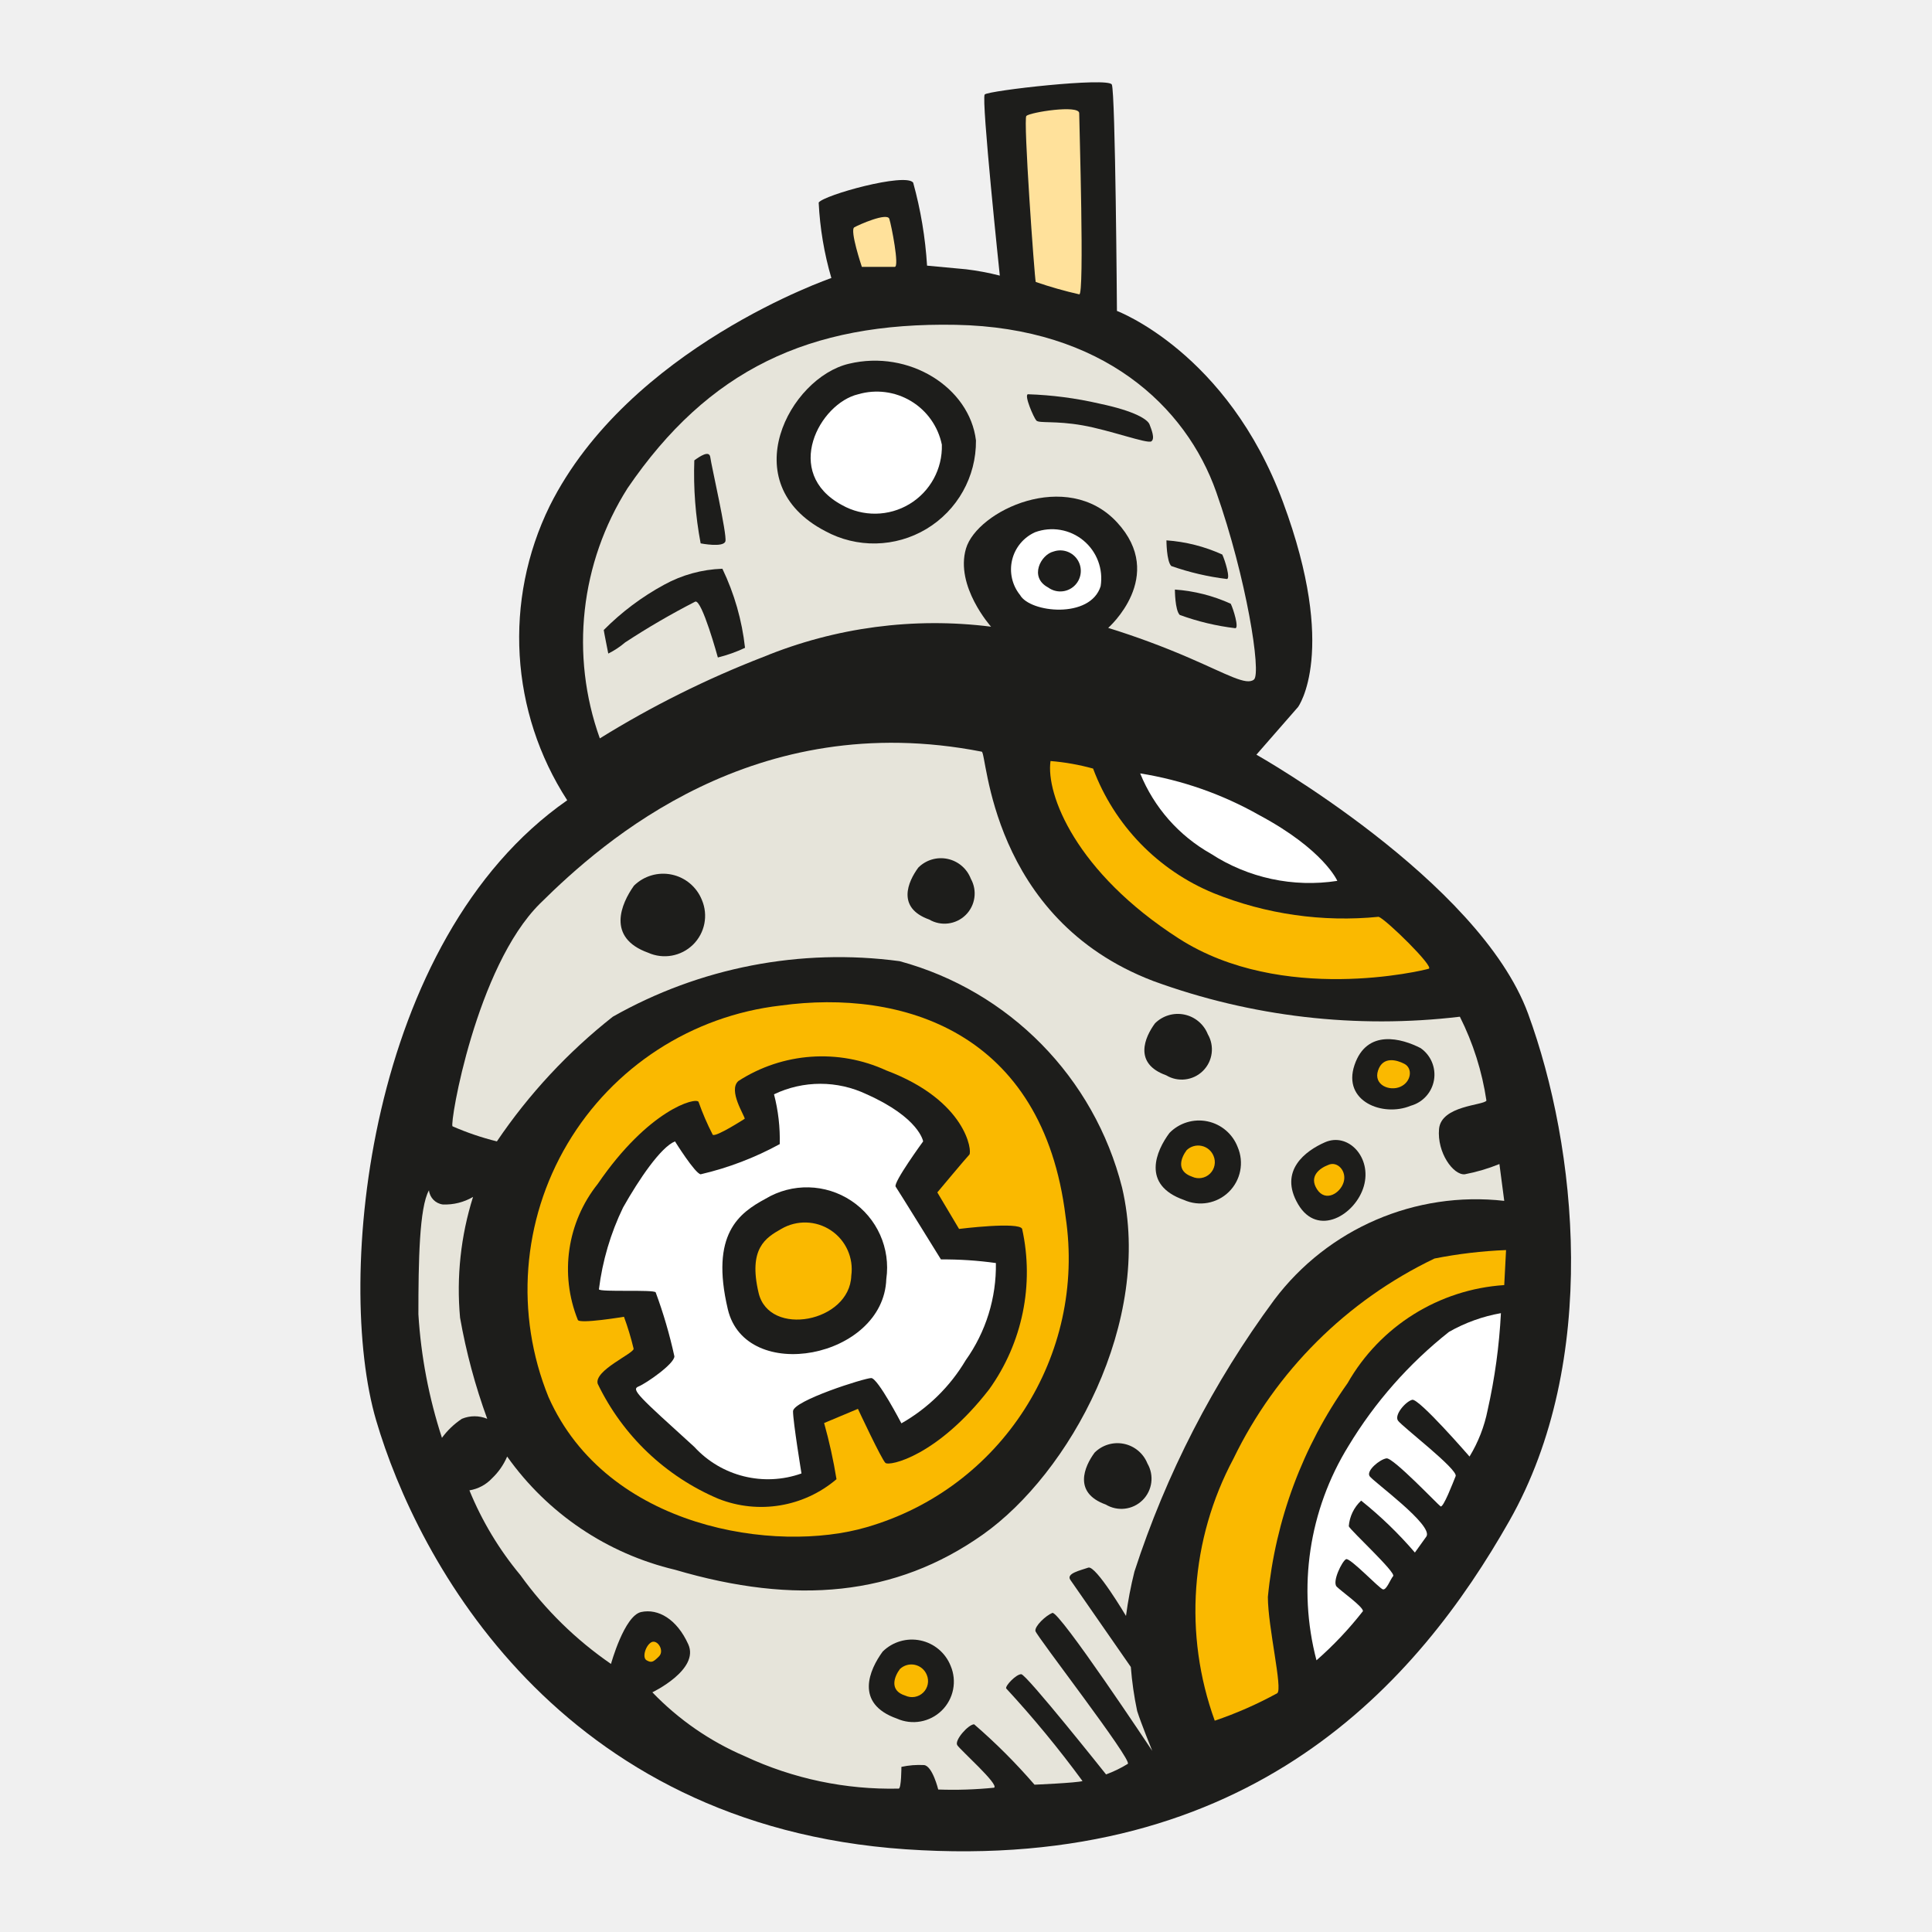
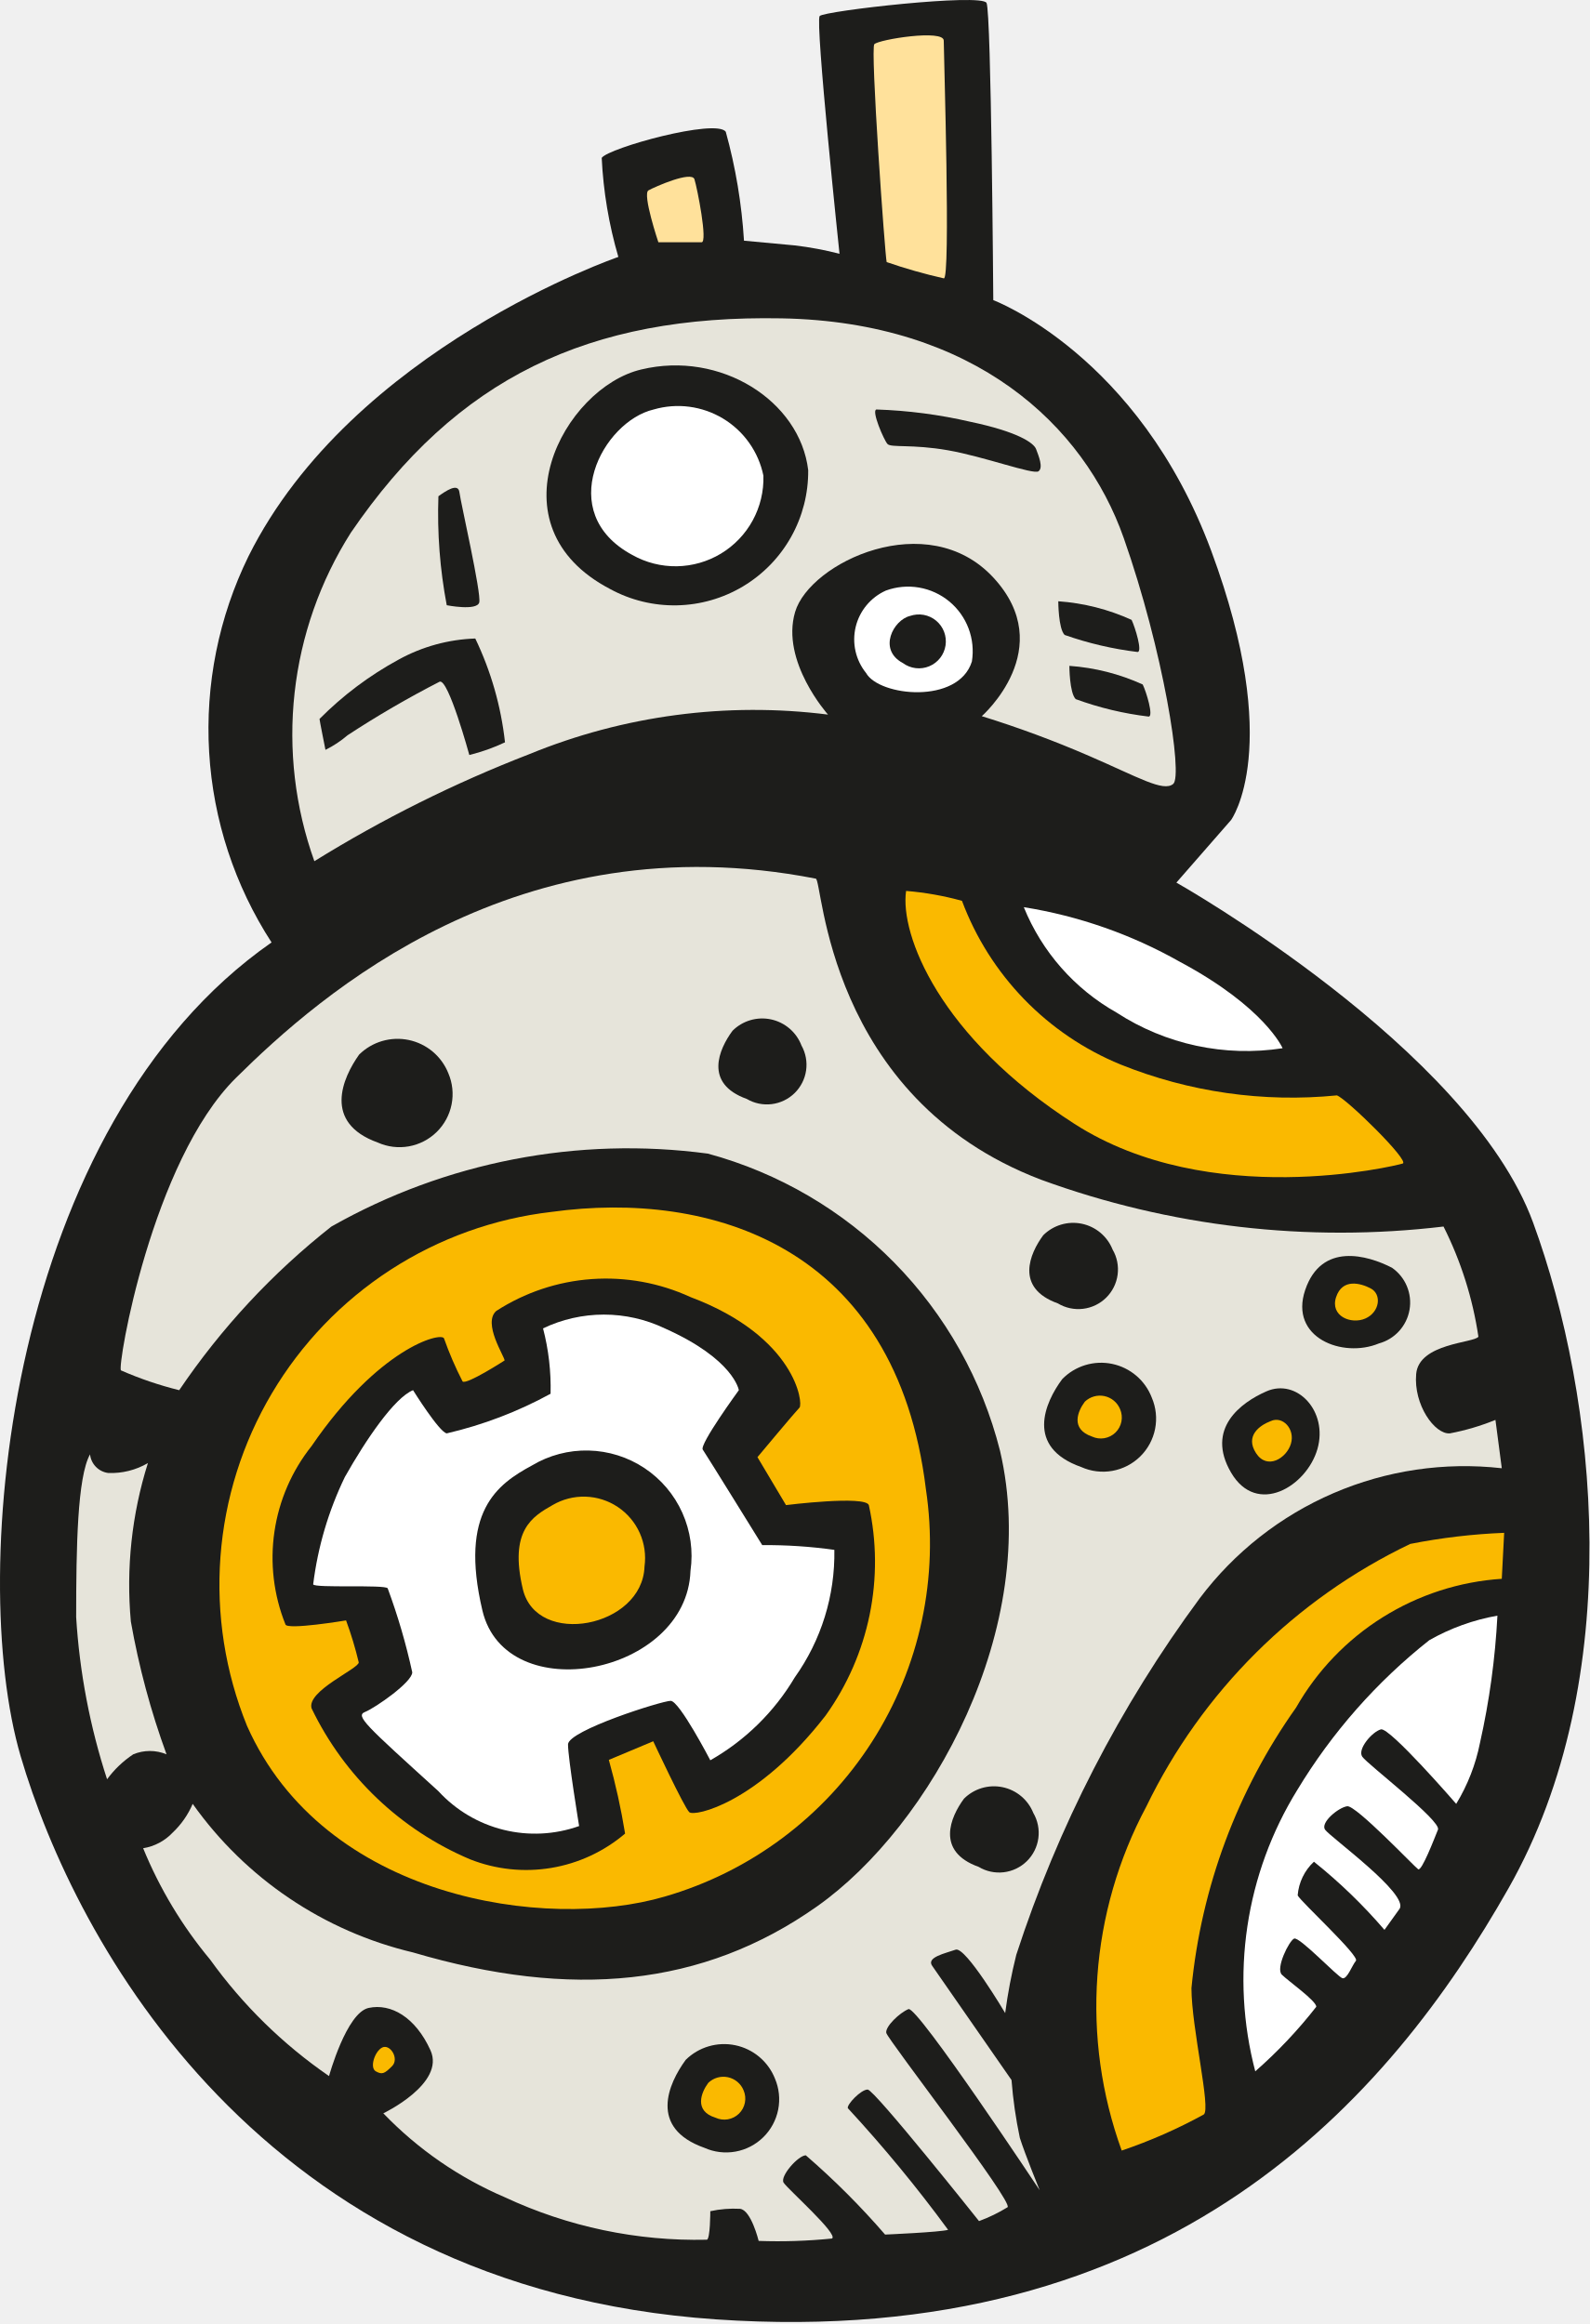
- <svg xmlns="http://www.w3.org/2000/svg" viewBox="0 0 64 64" fill="#000000">
-   <g id="SVGRepo_bgCarrier" stroke-width="0" />
-   <g id="SVGRepo_tracerCarrier" stroke-linecap="round" stroke-linejoin="round" />
-   <g id="SVGRepo_iconCarrier">
-     <path d="m18.79 26.51a9.91 9.91 0 0 1 -.58-9.75c2.62-5.25 9.33-7.55 9.33-7.55a10.75 10.75 0 0 1 -.42-2.5c.17-.25 2.88-1 3.13-.66a13.39 13.39 0 0 1 .46 2.75l1.29.12a8.66 8.66 0 0 1 1.12.21s-.62-5.87-.5-6 4.09-.58 4.21-.33.17 7.5.17 7.5 3.66 1.37 5.5 6.33.5 6.79.5 6.79l-1.38 1.58s7.38 4.16 9 8.58 2.38 11.51-.62 16.8-8.5 11.67-20 10.88-16.17-9.55-17.54-14.21-.3-15.92 6.33-20.54z" fill="#1d1d1b" />
-     <path d="m19.87 24.46a9.5 9.5 0 0 1 .92-8.29c2.67-3.91 6-5.5 10.87-5.41s7.63 2.7 8.63 5.54 1.5 6 1.25 6.21-.88-.17-2.13-.71a26.58 26.58 0 0 0 -2.7-1s1.95-1.71.29-3.5-4.63-.38-5 .87.83 2.59.83 2.59a14.93 14.93 0 0 0 -7.54 1 32.64 32.64 0 0 0 -5.42 2.7z" fill="#e6e4da" />
-     <path d="m34.29 17.63a1.63 1.63 0 0 1 2.17 1.79c-.34 1.09-2.34.88-2.67.29a1.35 1.35 0 0 1 .5-2.08z" fill="#ffffff" />
-     <path d="m28.12 12.05c2-.48 4 .79 4.21 2.54a3.38 3.38 0 0 1 -5 3c-3.04-1.59-1.17-5.08.79-5.54z" fill="#1d1d1b" />
-     <path d="m34.9 18.27a.68.68 0 1 1 -.18 1.19c-.64-.34-.24-1.09.18-1.19z" fill="#1d1d1b" />
-     <path d="m28.55 8.84s-.41-1.22-.25-1.31 1.09-.5 1.16-.28.34 1.59.18 1.59z" fill="#ffe19b" />
-     <path d="m34 3.84c.12-.12 1.75-.38 1.75-.09s.18 6.09 0 6a13.59 13.59 0 0 1 -1.44-.41c-.04-.13-.42-5.44-.31-5.5z" fill="#ffe19b" />
-     <g fill="#1d1d1b">
-       <path d="m23.21 18a12.4 12.4 0 0 1 -.21-2.75c.18-.13.5-.35.53-.1s.56 2.56.5 2.78-.82.07-.82.07z" />
-       <path d="m20 20.87a8.59 8.59 0 0 1 2-1.5 4.31 4.31 0 0 1 1.93-.53 8.1 8.1 0 0 1 .75 2.62 4.77 4.77 0 0 1 -.9.32s-.53-1.94-.75-1.85a25.26 25.26 0 0 0 -2.32 1.35 2.7 2.7 0 0 1 -.56.37s-.15-.75-.15-.78z" />
-       <path d="m34.05 13.06a12.29 12.29 0 0 1 2.37.31c1.19.25 1.6.53 1.66.69s.19.47.06.56-1.37-.37-2.28-.53-1.44-.06-1.53-.16-.41-.84-.28-.87z" />
-       <path d="m38.64 17.9a5.37 5.37 0 0 1 1.85.47c.09.19.28.81.15.81a8.71 8.71 0 0 1 -1.84-.43c-.16-.16-.16-.85-.16-.85z" />
-       <path d="m38.92 19.53a5.37 5.37 0 0 1 1.85.47c.09.18.28.81.15.81a8.17 8.17 0 0 1 -1.84-.44c-.16-.16-.16-.84-.16-.84z" />
-     </g>
-     <path d="m37.77 25.62a11.77 11.77 0 0 1 3.94 1.38c2.15 1.15 2.59 2.18 2.59 2.18a6 6 0 0 1 -4.19-.9 5.37 5.37 0 0 1 -2.34-2.66z" fill="#ffffff" />
-     <path d="m34.8 25.21a7.58 7.58 0 0 1 1.41.25 7.18 7.18 0 0 0 4 4.13 11.55 11.55 0 0 0 5.46.78c.25.09 1.85 1.66 1.66 1.72s-4.87 1.19-8.28-1-4.41-4.78-4.25-5.88z" fill="#fab900" />
-     <path d="m32.52 24.9c.18 0 .25 5.53 5.69 7.6a22 22 0 0 0 10.15 1.18 9.18 9.18 0 0 1 .88 2.78c-.1.16-1.5.16-1.57.94s.47 1.53.85 1.5a6 6 0 0 0 1.15-.34l.16 1.22a8.36 8.36 0 0 0 -7.62 3.28 31.56 31.56 0 0 0 -4.63 9 13.05 13.05 0 0 0 -.28 1.47s-1-1.69-1.25-1.6-.75.19-.59.41l2 2.88a11.22 11.22 0 0 0 .21 1.46c.13.41.5 1.32.5 1.32s-3.09-4.66-3.31-4.57-.59.44-.56.6 3.22 4.28 3.06 4.4a4 4 0 0 1 -.72.35s-2.64-3.32-2.81-3.32-.53.38-.5.47a35.23 35.23 0 0 1 2.53 3.07c-.19.06-1.59.12-1.59.12a19.41 19.41 0 0 0 -2-2c-.19 0-.66.53-.56.69s1.4 1.31 1.22 1.41a13.56 13.56 0 0 1 -1.85.06s-.19-.78-.47-.81a2.82 2.82 0 0 0 -.75.06s0 .72-.09.72a11.42 11.42 0 0 1 -5.09-1.07 9.36 9.36 0 0 1 -3.07-2.12s1.57-.75 1.19-1.59-1-1.19-1.56-1.07-1 1.72-1 1.72a12.23 12.23 0 0 1 -3-2.94 10.74 10.74 0 0 1 -1.69-2.81 1.31 1.31 0 0 0 .75-.4 2.16 2.16 0 0 0 .5-.72 9.5 9.5 0 0 0 5.56 3.75c4 1.18 7.31.87 10.19-1.16s5.66-7.06 4.62-11.5a10.41 10.41 0 0 0 -7.37-7.5 15.18 15.18 0 0 0 -9.5 1.84 18.32 18.32 0 0 0 -3.84 4.13 9.1 9.1 0 0 1 -1.47-.5c-.1-.09.78-5.28 2.9-7.38s7.11-6.5 14.63-5.03z" fill="#e6e4da" />
-     <path d="m14.21 39.43a.53.53 0 0 0 .46.47 1.84 1.84 0 0 0 1-.25 10.22 10.22 0 0 0 -.43 4 19.79 19.79 0 0 0 .9 3.35 1.09 1.09 0 0 0 -.84 0 2.6 2.6 0 0 0 -.66.63 16.46 16.46 0 0 1 -.78-4.09c0-1.76.03-3.54.35-4.11z" fill="#e6e4da" />
-     <path d="m25.86 33.31c4-.55 8.69.84 9.44 7a9.27 9.27 0 0 1 -6.59 10.28c-3 .88-8.6.06-10.54-4.31a9.47 9.47 0 0 1 7.69-12.97z" fill="#fab900" />
-     <path d="m24.67 37.06c0-.1-.56-.94-.21-1.25a5.1 5.1 0 0 1 4.9-.35c2.66 1 2.85 2.69 2.75 2.79s-1.06 1.25-1.06 1.25l.72 1.21s2-.25 2.09 0a6.66 6.66 0 0 1 -1.09 5.31c-1.72 2.22-3.31 2.56-3.44 2.44s-.91-1.79-.91-1.79l-1.12.47a16.93 16.93 0 0 1 .41 1.86 3.85 3.85 0 0 1 -3.91.65 7.82 7.82 0 0 1 -4-3.81c-.13-.44 1.19-1 1.19-1.16a9.35 9.35 0 0 0 -.32-1.06s-1.5.25-1.53.1a4.52 4.52 0 0 1 .66-4.5c1.69-2.47 3.25-2.88 3.34-2.72a8.69 8.69 0 0 0 .47 1.09c.1.09 1.06-.53 1.06-.53z" fill="#1d1d1b" />
-     <path d="m22.36 37.81s.66 1.06.85 1.09a10.33 10.33 0 0 0 2.62-1 5.94 5.94 0 0 0 -.19-1.65 3.56 3.56 0 0 1 3.07 0c1.75.78 1.87 1.56 1.87 1.56s-1 1.37-.91 1.5 1.5 2.41 1.5 2.41a12.37 12.37 0 0 1 1.82.12 5.39 5.39 0 0 1 -1 3.22 5.82 5.82 0 0 1 -2.13 2.09s-.78-1.5-1-1.5-2.59.75-2.59 1.1.28 2.06.28 2.06a3.31 3.31 0 0 1 -3.55-.88c-1.85-1.68-2.1-1.9-1.85-2s1.19-.75 1.19-1a15.85 15.85 0 0 0 -.62-2.12c-.07-.1-1.85 0-1.88-.1a8.67 8.67 0 0 1 .8-2.71c.53-.94 1.25-2 1.72-2.19z" fill="#ffffff" />
-     <path d="m25.36 39.71a2.66 2.66 0 0 1 4 2.66c-.09 2.63-4.66 3.5-5.25 1s.38-3.19 1.25-3.66z" fill="#1d1d1b" />
-     <path d="m25.88 40.71a1.55 1.55 0 0 1 2.32 1.55c-.05 1.54-2.72 2.05-3.07.57s.24-1.83.75-2.12z" fill="#fab900" />
-     <path d="m21.58 54.4c.2-.1.44.28.25.47s-.25.22-.41.13-.03-.5.16-.6z" fill="#fab900" />
-     <path d="m29.24 54.71a1.38 1.38 0 0 1 2.25.47 1.34 1.34 0 0 1 -1.78 1.75c-1.41-.5-.91-1.62-.47-2.22z" fill="#1d1d1b" />
-     <path d="m29.81 55.29a.55.55 0 0 1 .89.19.53.53 0 0 1 -.71.69c-.55-.17-.36-.64-.18-.88z" fill="#fab900" />
-     <path d="m38.74 37.53a1.37 1.37 0 0 1 2.26.47 1.34 1.34 0 0 1 -1.78 1.75c-1.42-.5-.92-1.63-.48-2.22z" fill="#1d1d1b" />
-     <path d="m21 29.34a1.38 1.38 0 0 1 2.25.47 1.34 1.34 0 0 1 -1.78 1.75c-1.39-.5-.89-1.63-.47-2.22z" fill="#1d1d1b" />
-     <path d="m30.42 28.74a1.06 1.06 0 0 1 1.74.37 1 1 0 0 1 -1.38 1.35c-1.09-.39-.7-1.26-.36-1.72z" fill="#1d1d1b" />
-     <path d="m38.26 33.9a1.07 1.07 0 0 1 1.75.36 1 1 0 0 1 -1.38 1.36c-1.09-.39-.71-1.26-.37-1.72z" fill="#1d1d1b" />
-     <path d="m36.26 48.12a1.07 1.07 0 0 1 1.75.36 1 1 0 0 1 -1.38 1.36c-1.09-.39-.71-1.26-.37-1.72z" fill="#1d1d1b" />
-     <path d="m39.31 38.1a.55.55 0 0 1 .89.19.53.53 0 0 1 -.71.69c-.55-.19-.36-.64-.18-.88z" fill="#fab900" />
-     <path d="m43.89 37.84c.77-.34 1.56.5 1.29 1.45s-1.53 1.71-2.18.6.25-1.77.89-2.05z" fill="#1d1d1b" />
-     <path d="m44 38.59c.3-.14.62.2.51.57s-.6.67-.88.24.08-.7.37-.81z" fill="#fab900" />
-     <path d="m47.06 34.72a1.07 1.07 0 0 1 -.33 1.91c-.91.38-2.27-.14-1.86-1.35s1.57-.88 2.19-.56z" fill="#1d1d1b" />
-     <path d="m46.52 35.24c.29.15.23.6-.13.76s-.9-.06-.74-.54.62-.35.87-.22z" fill="#fab900" />
-     <path d="m40.24 57a10.69 10.69 0 0 1 .62-8.68 14.22 14.22 0 0 1 6.66-6.63 15.33 15.33 0 0 1 2.37-.28l-.06 1.16a6.46 6.46 0 0 0 -5.19 3.25 14.69 14.69 0 0 0 -2.64 7.08c0 1 .5 3.06.31 3.19a12.92 12.92 0 0 1 -2.07.91z" fill="#fab900" />
-     <path d="m43.61 55a9.11 9.11 0 0 1 1.06-7.1 14.12 14.12 0 0 1 3.33-3.78 5.36 5.36 0 0 1 1.72-.62 19.13 19.13 0 0 1 -.44 3.21 4.73 4.73 0 0 1 -.6 1.54s-1.68-1.94-1.9-1.88-.6.5-.47.69 2 1.62 1.91 1.84-.41 1.06-.5 1-1.57-1.62-1.79-1.59-.68.41-.56.59 2.13 1.63 1.88 2l-.38.53a13.26 13.26 0 0 0 -1.78-1.72 1.3 1.3 0 0 0 -.41.85c.07.15 1.57 1.53 1.47 1.65s-.22.47-.34.44-1.09-1.06-1.22-1-.47.75-.31.91.87.66.87.81a11.9 11.9 0 0 1 -1.54 1.63z" fill="#ffffff" />
-     <path d="m28.43 13.06a2.2 2.2 0 0 1 2.77 1.67 2.22 2.22 0 0 1 -3.31 2c-1.98-1.07-.74-3.37.54-3.67z" fill="#ffffff" />
+ <svg xmlns="http://www.w3.org/2000/svg" width="435" height="636" viewBox="0 0 435 636" fill="none">
+   <g clip-path="url(#clip0_197_786)">
+     <path d="M74.298 257.911C64.209 242.332 58.326 224.405 57.224 205.877C56.122 187.348 59.837 168.85 68.009 152.185C96.42 95.255 169.181 70.314 169.181 70.314C166.599 61.489 165.07 52.39 164.627 43.205C166.47 40.494 195.857 32.361 198.568 36.048C201.264 45.788 202.935 55.782 203.556 65.869L217.544 67.17C221.638 67.662 225.695 68.422 229.689 69.447C229.689 69.447 222.966 5.794 224.267 4.385C225.569 2.975 268.618 -1.905 269.92 0.806C271.221 3.517 271.763 82.134 271.763 82.134C271.763 82.134 311.451 96.99 331.404 150.775C351.356 204.56 336.826 224.404 336.826 224.404L321.861 241.537C321.861 241.537 401.888 286.647 419.455 334.577C437.022 382.506 445.263 459.388 412.732 516.752C380.201 574.115 320.56 643.298 195.857 634.732C71.154 626.165 20.513 531.174 5.657 480.642C-9.199 430.11 2.404 308.01 74.298 257.911Z" fill="#1D1D1B" />
+     <path d="M86.009 235.68C80.724 220.925 78.875 205.158 80.604 189.58C82.333 174.002 87.594 159.024 95.986 145.786C124.938 103.387 161.048 86.145 213.857 87.121C266.666 88.097 296.595 116.399 307.439 147.195C318.282 177.992 323.704 212.258 320.993 214.535C318.282 216.812 311.451 212.692 297.896 206.836C288.34 202.695 278.566 199.075 268.618 195.992C268.618 195.992 289.763 177.45 271.763 158.039C253.762 138.629 221.556 153.919 217.544 167.473C213.532 181.028 226.544 195.559 226.544 195.559C198.811 192.054 170.643 195.79 144.782 206.402C124.327 214.32 104.651 224.121 86.009 235.68Z" fill="#E6E4DA" />
+     <path d="M242.377 161.618C245.273 160.557 248.395 160.272 251.435 160.792C254.475 161.311 257.326 162.617 259.705 164.579C262.084 166.542 263.908 169.092 264.997 171.978C266.085 174.864 266.399 177.984 265.908 181.028C262.221 192.848 240.533 190.571 236.955 184.173C235.548 182.428 234.56 180.384 234.068 178.198C233.576 176.011 233.593 173.741 234.116 171.562C234.64 169.382 235.657 167.353 237.09 165.629C238.522 163.905 240.331 162.533 242.377 161.618Z" fill="white" />
+     <path d="M175.47 101.109C197.158 95.904 218.845 109.676 221.123 128.652C221.186 135.043 219.578 141.339 216.456 146.916C213.335 152.493 208.81 157.157 203.33 160.446C197.85 163.734 191.605 165.532 185.215 165.661C178.825 165.791 172.513 164.247 166.904 161.184C133.939 143.942 154.217 106.097 175.47 101.109Z" fill="#1D1D1B" />
+     <path d="M248.991 168.561C250.191 168.144 251.478 168.044 252.727 168.271C253.977 168.498 255.146 169.043 256.123 169.855C257.1 170.666 257.85 171.716 258.302 172.903C258.754 174.09 258.891 175.373 258.701 176.629C258.511 177.884 258.001 179.07 257.218 180.07C256.436 181.07 255.408 181.851 254.235 182.337C253.062 182.824 251.783 182.999 250.523 182.846C249.262 182.693 248.062 182.217 247.039 181.465C240.099 177.778 244.437 169.645 248.991 168.561Z" fill="#1D1D1B" />
+     <path d="M180.133 66.303C180.133 66.303 175.687 53.074 177.422 52.098C179.157 51.122 189.242 46.676 190.001 49.062C190.76 51.447 193.688 66.303 191.953 66.303H180.133Z" fill="#FFE19B" />
+     <path d="M239.231 12.085C240.533 10.784 258.208 7.965 258.208 11.11C258.208 14.254 260.16 77.148 258.208 76.172C252.925 74.978 247.712 73.494 242.593 71.726C242.159 70.316 238.039 12.736 239.231 12.085Z" fill="#FFE19B" />
+     <path d="M122.228 165.63C120.362 155.805 119.598 145.804 119.951 135.81C121.902 134.4 125.372 132.014 125.698 134.725C126.023 137.436 131.77 162.485 131.12 164.871C130.469 167.257 122.228 165.63 122.228 165.63Z" fill="#1D1D1B" />
+     <path d="M87.419 196.751C93.816 190.301 101.123 184.821 109.106 180.485C115.535 176.954 122.704 174.985 130.035 174.738C134.331 183.681 137.081 193.287 138.168 203.149C135.039 204.629 131.769 205.792 128.408 206.619C128.408 206.619 122.661 185.582 120.276 186.558C111.636 190.988 103.238 195.875 95.118 201.197C93.269 202.782 91.229 204.13 89.046 205.209C89.046 205.209 87.419 197.076 87.419 196.751Z" fill="#1D1D1B" />
+     <path d="M239.774 112.062C248.429 112.345 257.036 113.471 265.473 115.424C278.378 118.135 282.823 121.171 283.474 122.906C284.125 124.641 285.534 128.003 284.125 128.979C282.715 129.955 269.269 124.967 259.401 123.232C249.533 121.497 243.786 122.581 242.81 121.497C241.834 120.412 238.364 112.388 239.774 112.062Z" fill="#1D1D1B" />
+     <path d="M289.547 164.547C296.485 165.034 303.279 166.76 309.608 169.643C310.584 171.704 312.644 178.427 311.234 178.427C304.434 177.601 297.744 176.037 291.282 173.764C289.547 172.029 289.547 164.547 289.547 164.547Z" fill="#1D1D1B" />
+     <path d="M292.583 182.223C299.521 182.71 306.315 184.436 312.644 187.319C313.62 189.271 315.68 196.103 314.271 196.103C307.457 195.29 300.762 193.689 294.318 191.331C292.583 189.596 292.583 182.223 292.583 182.223Z" fill="#1D1D1B" />
+     <path d="M280.112 248.262C295.132 250.664 309.601 255.732 322.837 263.226C346.151 275.696 350.922 286.865 350.922 286.865C335.092 289.316 318.914 285.842 305.487 277.106C294.009 270.639 285.064 260.47 280.112 248.262Z" fill="white" />
+     <path d="M247.907 243.816C253.077 244.236 258.197 245.143 263.196 246.527C266.951 256.578 272.741 265.744 280.205 273.451C287.67 281.158 296.646 287.239 306.571 291.312C325.334 298.871 345.649 301.773 365.778 299.77C368.489 300.746 385.839 317.771 383.779 318.421C381.719 319.072 330.97 331.325 293.993 307.578C257.015 283.83 246.172 255.745 247.907 243.816Z" fill="#FAB900" />
+     <path d="M223.183 240.453C225.135 240.453 225.894 300.419 284.884 322.866C320.06 335.71 357.765 340.094 394.948 335.662C399.715 345.137 402.936 355.314 404.491 365.807C403.406 367.542 388.225 367.542 387.466 376C386.707 384.458 392.563 392.591 396.683 392.266C400.953 391.456 405.13 390.221 409.154 388.579L410.889 401.808C395.211 400.034 379.343 402.382 364.851 408.62C350.359 414.858 337.746 424.77 328.259 437.376C306.382 466.994 289.429 499.949 278.053 534.97C276.737 540.221 275.723 545.543 275.016 550.91C275.016 550.91 264.173 532.584 261.462 533.56C258.751 534.536 253.329 535.62 255.064 538.006L276.751 569.236C277.162 574.557 277.923 579.846 279.029 585.068C280.438 589.514 284.45 599.381 284.45 599.381C284.45 599.381 250.943 548.85 248.558 549.826C246.172 550.802 242.16 554.597 242.485 556.332C242.81 558.067 277.402 602.743 275.667 604.044C273.198 605.567 270.582 606.839 267.86 607.84C267.86 607.84 239.232 571.838 237.389 571.838C235.545 571.838 231.641 575.959 231.967 576.935C241.731 587.506 250.891 598.621 259.401 610.225C257.341 610.876 242.16 611.526 242.16 611.526C235.468 603.78 228.219 596.531 220.472 589.839C218.412 589.839 213.315 595.586 214.4 597.321C215.484 599.056 229.581 611.527 227.629 612.611C220.965 613.284 214.262 613.502 207.568 613.261C207.568 613.261 205.508 604.803 202.472 604.478C199.744 604.331 197.009 604.549 194.339 605.129C194.339 605.129 194.339 612.936 193.363 612.936C174.317 613.366 155.429 609.395 138.168 601.333C125.641 595.982 114.32 588.164 104.878 578.345C104.878 578.345 121.903 570.212 117.782 561.103C113.661 551.994 106.938 548.199 100.866 549.5C94.793 550.802 90.022 568.151 90.022 568.151C77.421 559.48 66.415 548.694 57.491 536.271C49.858 527.112 43.678 516.835 39.165 505.8C42.283 505.298 45.144 503.772 47.298 501.462C49.62 499.258 51.465 496.601 52.72 493.655C67.205 514.088 88.638 528.545 113.011 534.319C156.386 547.115 192.279 543.753 223.509 521.74C254.739 499.727 284.884 445.183 273.607 397.037C268.703 377.608 258.716 359.834 244.671 345.541C230.626 331.248 213.029 320.952 193.688 315.709C158.093 310.944 121.915 317.951 90.673 335.662C74.564 348.351 60.518 363.458 49.033 380.446C43.575 379.096 38.242 377.282 33.092 375.024C32.008 374.048 41.55 317.769 64.539 294.997C87.528 272.226 141.638 224.513 223.183 240.453Z" fill="#E6E4DA" />
+     <path d="M24.634 398.012C24.77 399.299 25.337 400.502 26.242 401.427C27.147 402.352 28.338 402.945 29.622 403.108C33.421 403.256 37.184 402.316 40.466 400.397C36.053 414.404 34.468 429.148 35.803 443.772C37.987 456.144 41.252 468.299 45.563 480.099C44.12 479.496 42.572 479.186 41.008 479.186C39.445 479.186 37.897 479.496 36.454 480.099C33.684 481.936 31.261 484.249 29.297 486.93C24.612 472.564 21.77 457.662 20.839 442.58C20.839 423.495 21.164 404.193 24.634 398.012Z" fill="#E6E4DA" />
+     <path d="M150.964 331.649C194.339 325.685 245.196 340.758 253.329 407.555C256.943 431.64 251.69 456.217 238.546 476.721C225.403 497.224 205.263 512.258 181.869 519.029C149.337 528.572 88.612 519.68 67.576 472.292C61.621 457.625 59.138 441.779 60.32 425.993C61.503 410.207 66.319 394.908 74.392 381.292C82.466 367.675 93.578 356.109 106.861 347.497C120.144 338.886 135.238 333.462 150.964 331.649Z" fill="#FAB900" />
+     <path d="M138.059 372.314C138.059 371.23 131.987 362.121 135.782 358.76C143.603 353.705 152.574 350.706 161.862 350.043C171.151 349.379 180.457 351.072 188.916 354.964C217.761 365.808 219.821 384.134 218.737 385.218C217.652 386.303 207.242 398.773 207.242 398.773L215.05 411.894C215.05 411.894 236.737 409.183 237.713 411.894C239.89 421.784 239.963 432.021 237.927 441.941C235.89 451.861 231.791 461.242 225.894 469.474C207.242 493.547 190.001 497.234 188.591 495.933C187.181 494.632 178.723 476.523 178.723 476.523L166.578 481.619C168.438 488.254 169.922 494.987 171.024 501.789C165.26 506.698 158.27 509.947 150.801 511.188C143.333 512.43 135.667 511.617 128.625 508.837C109.622 500.801 94.201 486.112 85.25 467.522C83.841 462.751 98.154 456.679 98.154 454.944C97.226 451.047 96.067 447.209 94.684 443.449C94.684 443.449 78.419 446.16 78.093 444.534C74.867 436.493 73.83 427.741 75.087 419.169C76.344 410.598 79.851 402.512 85.25 395.737C103.576 368.953 120.492 364.507 121.468 366.242C122.896 370.293 124.599 374.242 126.565 378.061C127.649 379.037 138.059 372.314 138.059 372.314Z" fill="#1D1D1B" />
+     <path d="M113.011 380.447C113.011 380.447 120.168 391.941 122.228 392.267C132.147 389.96 141.705 386.312 150.639 381.423C150.793 375.392 150.1 369.369 148.578 363.531C153.776 361.047 159.463 359.758 165.223 359.758C170.984 359.758 176.671 361.047 181.869 363.531C200.845 371.989 202.146 380.447 202.146 380.447C202.146 380.447 191.303 395.303 192.279 396.713C193.255 398.122 208.544 422.846 208.544 422.846C215.146 422.794 221.742 423.228 228.28 424.147C228.492 436.646 224.692 448.884 217.436 459.064C211.838 468.498 203.877 476.309 194.339 481.728C194.339 481.728 185.881 465.462 183.495 465.462C181.11 465.462 155.41 473.595 155.41 477.39C155.41 481.185 158.446 499.728 158.446 499.728C151.802 502.096 144.607 502.454 137.761 500.757C130.914 499.06 124.72 495.383 119.951 490.186C99.89 471.968 97.179 469.583 99.89 468.498C102.601 467.414 112.794 460.365 112.794 457.654C111.09 449.845 108.844 442.163 106.071 434.666C105.312 433.581 86.01 434.666 85.685 433.581C86.95 423.377 89.88 413.45 94.36 404.195C100.107 394.002 107.914 382.507 113.011 380.447Z" fill="white" />
+     <path d="M145.542 401.05C150.219 398.248 155.594 396.829 161.045 396.957C166.495 397.086 171.798 398.756 176.338 401.775C180.877 404.794 184.469 409.038 186.695 414.015C188.922 418.992 189.692 424.497 188.917 429.894C187.941 458.413 138.385 467.847 131.987 440.738C125.589 413.628 136.108 406.146 145.542 401.05Z" fill="#1D1D1B" />
+     <path d="M151.18 411.892C153.903 410.293 157.022 409.493 160.178 409.585C163.335 409.677 166.401 410.656 169.027 412.41C171.653 414.165 173.731 416.623 175.024 419.504C176.317 422.385 176.772 425.572 176.338 428.699C175.795 445.399 146.843 450.929 143.047 434.88C139.252 418.832 145.65 415.036 151.18 411.892Z" fill="#FAB900" />
+     <path d="M104.553 560.343C106.721 559.258 109.324 563.379 107.264 565.439C105.203 567.5 104.553 567.825 102.818 566.849C101.083 565.873 102.492 561.427 104.553 560.343Z" fill="#FAB900" />
+     <path d="M187.616 563.706C189.373 561.974 191.53 560.703 193.897 560.007C196.264 559.311 198.766 559.21 201.181 559.715C203.596 560.219 205.849 561.313 207.739 562.898C209.629 564.484 211.097 566.512 212.014 568.803C213.164 571.491 213.477 574.463 212.911 577.332C212.345 580.2 210.927 582.831 208.842 584.881C206.757 586.931 204.103 588.304 201.225 588.821C198.347 589.338 195.38 588.975 192.712 587.779C177.423 582.357 182.844 570.212 187.616 563.706Z" fill="#1D1D1B" />
+     <path d="M193.796 569.994C194.499 569.32 195.356 568.829 196.292 568.563C197.229 568.297 198.216 568.264 199.168 568.467C200.119 568.671 201.007 569.104 201.753 569.729C202.499 570.354 203.081 571.152 203.447 572.054C203.907 573.123 204.031 574.306 203.803 575.447C203.575 576.588 203.007 577.633 202.172 578.444C201.338 579.255 200.277 579.793 199.13 579.988C197.983 580.183 196.804 580.026 195.748 579.536C189.784 577.693 191.845 572.596 193.796 569.994Z" fill="#FAB900" />
+     <path d="M290.631 377.409C292.374 375.626 294.538 374.31 296.923 373.583C299.308 372.856 301.838 372.741 304.28 373.249C306.721 373.756 308.995 374.871 310.893 376.488C312.791 378.106 314.25 380.175 315.138 382.506C316.288 385.194 316.601 388.166 316.035 391.035C315.469 393.903 314.051 396.534 311.966 398.584C309.881 400.634 307.226 402.007 304.349 402.524C301.471 403.041 298.504 402.678 295.836 401.482C280.438 396.06 285.86 383.807 290.631 377.409Z" fill="#1D1D1B" />
+     <path d="M98.263 288.6C100.02 286.869 102.177 285.598 104.544 284.901C106.911 284.205 109.413 284.105 111.828 284.609C114.243 285.114 116.496 286.207 118.386 287.793C120.276 289.378 121.744 291.407 122.661 293.697C123.811 296.385 124.124 299.358 123.558 302.226C122.992 305.095 121.574 307.726 119.489 309.776C117.404 311.825 114.75 313.199 111.872 313.716C108.994 314.233 106.027 313.869 103.359 312.674C88.286 307.252 93.708 294.998 98.263 288.6Z" fill="#1D1D1B" />
+     <path d="M200.412 282.091C201.766 280.734 203.439 279.738 205.277 279.193C207.115 278.648 209.061 278.571 210.936 278.97C212.811 279.369 214.557 280.23 216.014 281.476C217.472 282.722 218.594 284.313 219.28 286.103C220.443 288.182 220.889 290.587 220.549 292.945C220.209 295.303 219.102 297.483 217.399 299.149C215.696 300.815 213.492 301.874 211.127 302.162C208.762 302.45 206.368 301.951 204.315 300.742C192.496 296.513 196.725 287.079 200.412 282.091Z" fill="#1D1D1B" />
+     <path d="M285.426 338.048C286.784 336.69 288.458 335.691 290.298 335.14C292.137 334.589 294.085 334.503 295.965 334.89C297.846 335.277 299.602 336.125 301.074 337.357C302.547 338.59 303.69 340.168 304.403 341.951C305.615 344.032 306.1 346.457 305.781 348.844C305.463 351.23 304.359 353.443 302.644 355.133C300.929 356.823 298.701 357.895 296.31 358.178C293.918 358.462 291.501 357.941 289.438 356.699C277.619 352.47 281.739 343.036 285.426 338.048Z" fill="#1D1D1B" />
+     <path d="M263.739 492.243C265.097 490.886 266.771 489.887 268.61 489.336C270.45 488.785 272.397 488.699 274.278 489.086C276.159 489.473 277.914 490.32 279.387 491.553C280.859 492.785 282.003 494.364 282.715 496.147C283.927 498.227 284.412 500.652 284.094 503.039C283.776 505.426 282.672 507.638 280.957 509.329C279.242 511.019 277.013 512.09 274.622 512.374C272.231 512.657 269.813 512.137 267.751 510.894C255.931 506.665 260.052 497.231 263.739 492.243Z" fill="#1D1D1B" />
+     <path d="M296.812 383.591C297.515 382.918 298.372 382.427 299.308 382.161C300.244 381.895 301.231 381.862 302.183 382.065C303.135 382.268 304.023 382.701 304.769 383.326C305.515 383.952 306.096 384.75 306.463 385.651C306.922 386.72 307.046 387.904 306.819 389.045C306.591 390.186 306.022 391.231 305.188 392.042C304.353 392.853 303.293 393.391 302.146 393.586C300.999 393.781 299.819 393.623 298.764 393.134C292.8 391.073 294.86 386.194 296.812 383.591Z" fill="#FAB900" />
+     <path d="M346.476 380.773C354.826 377.086 363.393 386.195 360.465 396.496C357.537 406.798 343.874 415.039 336.825 403.003C329.777 390.966 339.536 383.809 346.476 380.773Z" fill="#1D1D1B" />
+     <path d="M347.669 388.904C350.922 387.386 354.392 391.072 353.2 395.085C352.007 399.097 346.693 402.35 343.657 397.687C340.621 393.024 344.525 390.097 347.669 388.904Z" fill="#FAB900" />
+     <path d="M380.851 346.94C382.661 348.202 384.074 349.953 384.924 351.989C385.774 354.024 386.026 356.26 385.65 358.434C385.274 360.608 384.287 362.63 382.803 364.262C381.32 365.895 379.401 367.071 377.273 367.652C367.405 371.772 352.658 366.134 357.104 353.013C361.55 339.892 374.128 343.47 380.851 346.94Z" fill="#1D1D1B" />
+     <path d="M374.996 352.579C378.14 354.205 377.49 359.085 373.586 360.82C369.682 362.555 363.827 360.169 365.562 354.964C367.297 349.759 372.285 351.169 374.996 352.579Z" fill="#FAB900" />
+     <path d="M306.897 588.538C301.355 573.255 299.089 556.977 300.248 540.761C301.406 524.546 305.962 508.755 313.62 494.415C328.85 462.958 354.315 437.608 385.84 422.521C394.314 420.842 402.907 419.827 411.539 419.484L410.889 432.063C399.325 432.824 388.13 436.441 378.308 442.592C368.486 448.743 360.343 457.234 354.61 467.305C338.536 489.963 328.667 516.429 325.982 544.079C325.982 554.923 331.404 577.261 329.344 578.671C322.164 582.61 314.653 585.911 306.897 588.538Z" fill="#FAB900" />
+     <path d="M343.44 566.852C340.042 553.909 339.308 540.411 341.284 527.176C343.26 513.942 347.904 501.247 354.934 489.861C364.417 474.144 376.648 460.26 391.044 448.872C396.83 445.579 403.139 443.305 409.695 442.148C409.092 453.865 407.496 465.51 404.924 476.957C403.752 482.862 401.55 488.515 398.418 493.656C398.418 493.656 380.2 472.619 377.815 473.27C375.429 473.921 371.309 478.692 372.718 480.752C374.128 482.813 394.406 498.319 393.43 500.705C392.454 503.09 388.984 512.199 388.008 511.548C387.032 510.898 370.983 493.982 368.598 494.307C366.212 494.632 361.224 498.753 362.525 500.705C363.826 502.657 385.622 518.38 382.911 522.392L378.791 528.139C372.952 521.334 366.49 515.09 359.489 509.488C356.905 511.895 355.318 515.184 355.043 518.705C355.802 520.332 372.068 535.296 370.983 536.597C369.899 537.899 368.598 541.694 367.296 541.369C365.995 541.043 355.477 529.874 354.067 530.525C352.657 531.176 348.97 538.658 350.705 540.393C352.44 542.128 360.139 547.55 360.139 549.176C355.142 555.581 349.551 561.499 343.44 566.852Z" fill="white" />
+     <path d="M178.832 112.064C181.996 111.143 185.316 110.887 188.584 111.313C191.851 111.739 194.995 112.838 197.817 114.539C200.639 116.24 203.078 118.508 204.98 121.199C206.883 123.89 208.207 126.945 208.869 130.173C208.997 134.438 207.989 138.66 205.949 142.408C203.908 146.155 200.908 149.293 197.256 151.499C193.604 153.706 189.432 154.902 185.165 154.966C180.899 155.029 176.692 153.958 172.976 151.861C151.506 140.258 164.952 115.317 178.832 112.064Z" fill="white" />
  </g>
+   <defs>
+     <clipPath id="clip0_197_786">
+       <rect width="434.884" height="635.455" fill="white" />
+     </clipPath>
+   </defs>
</svg>
